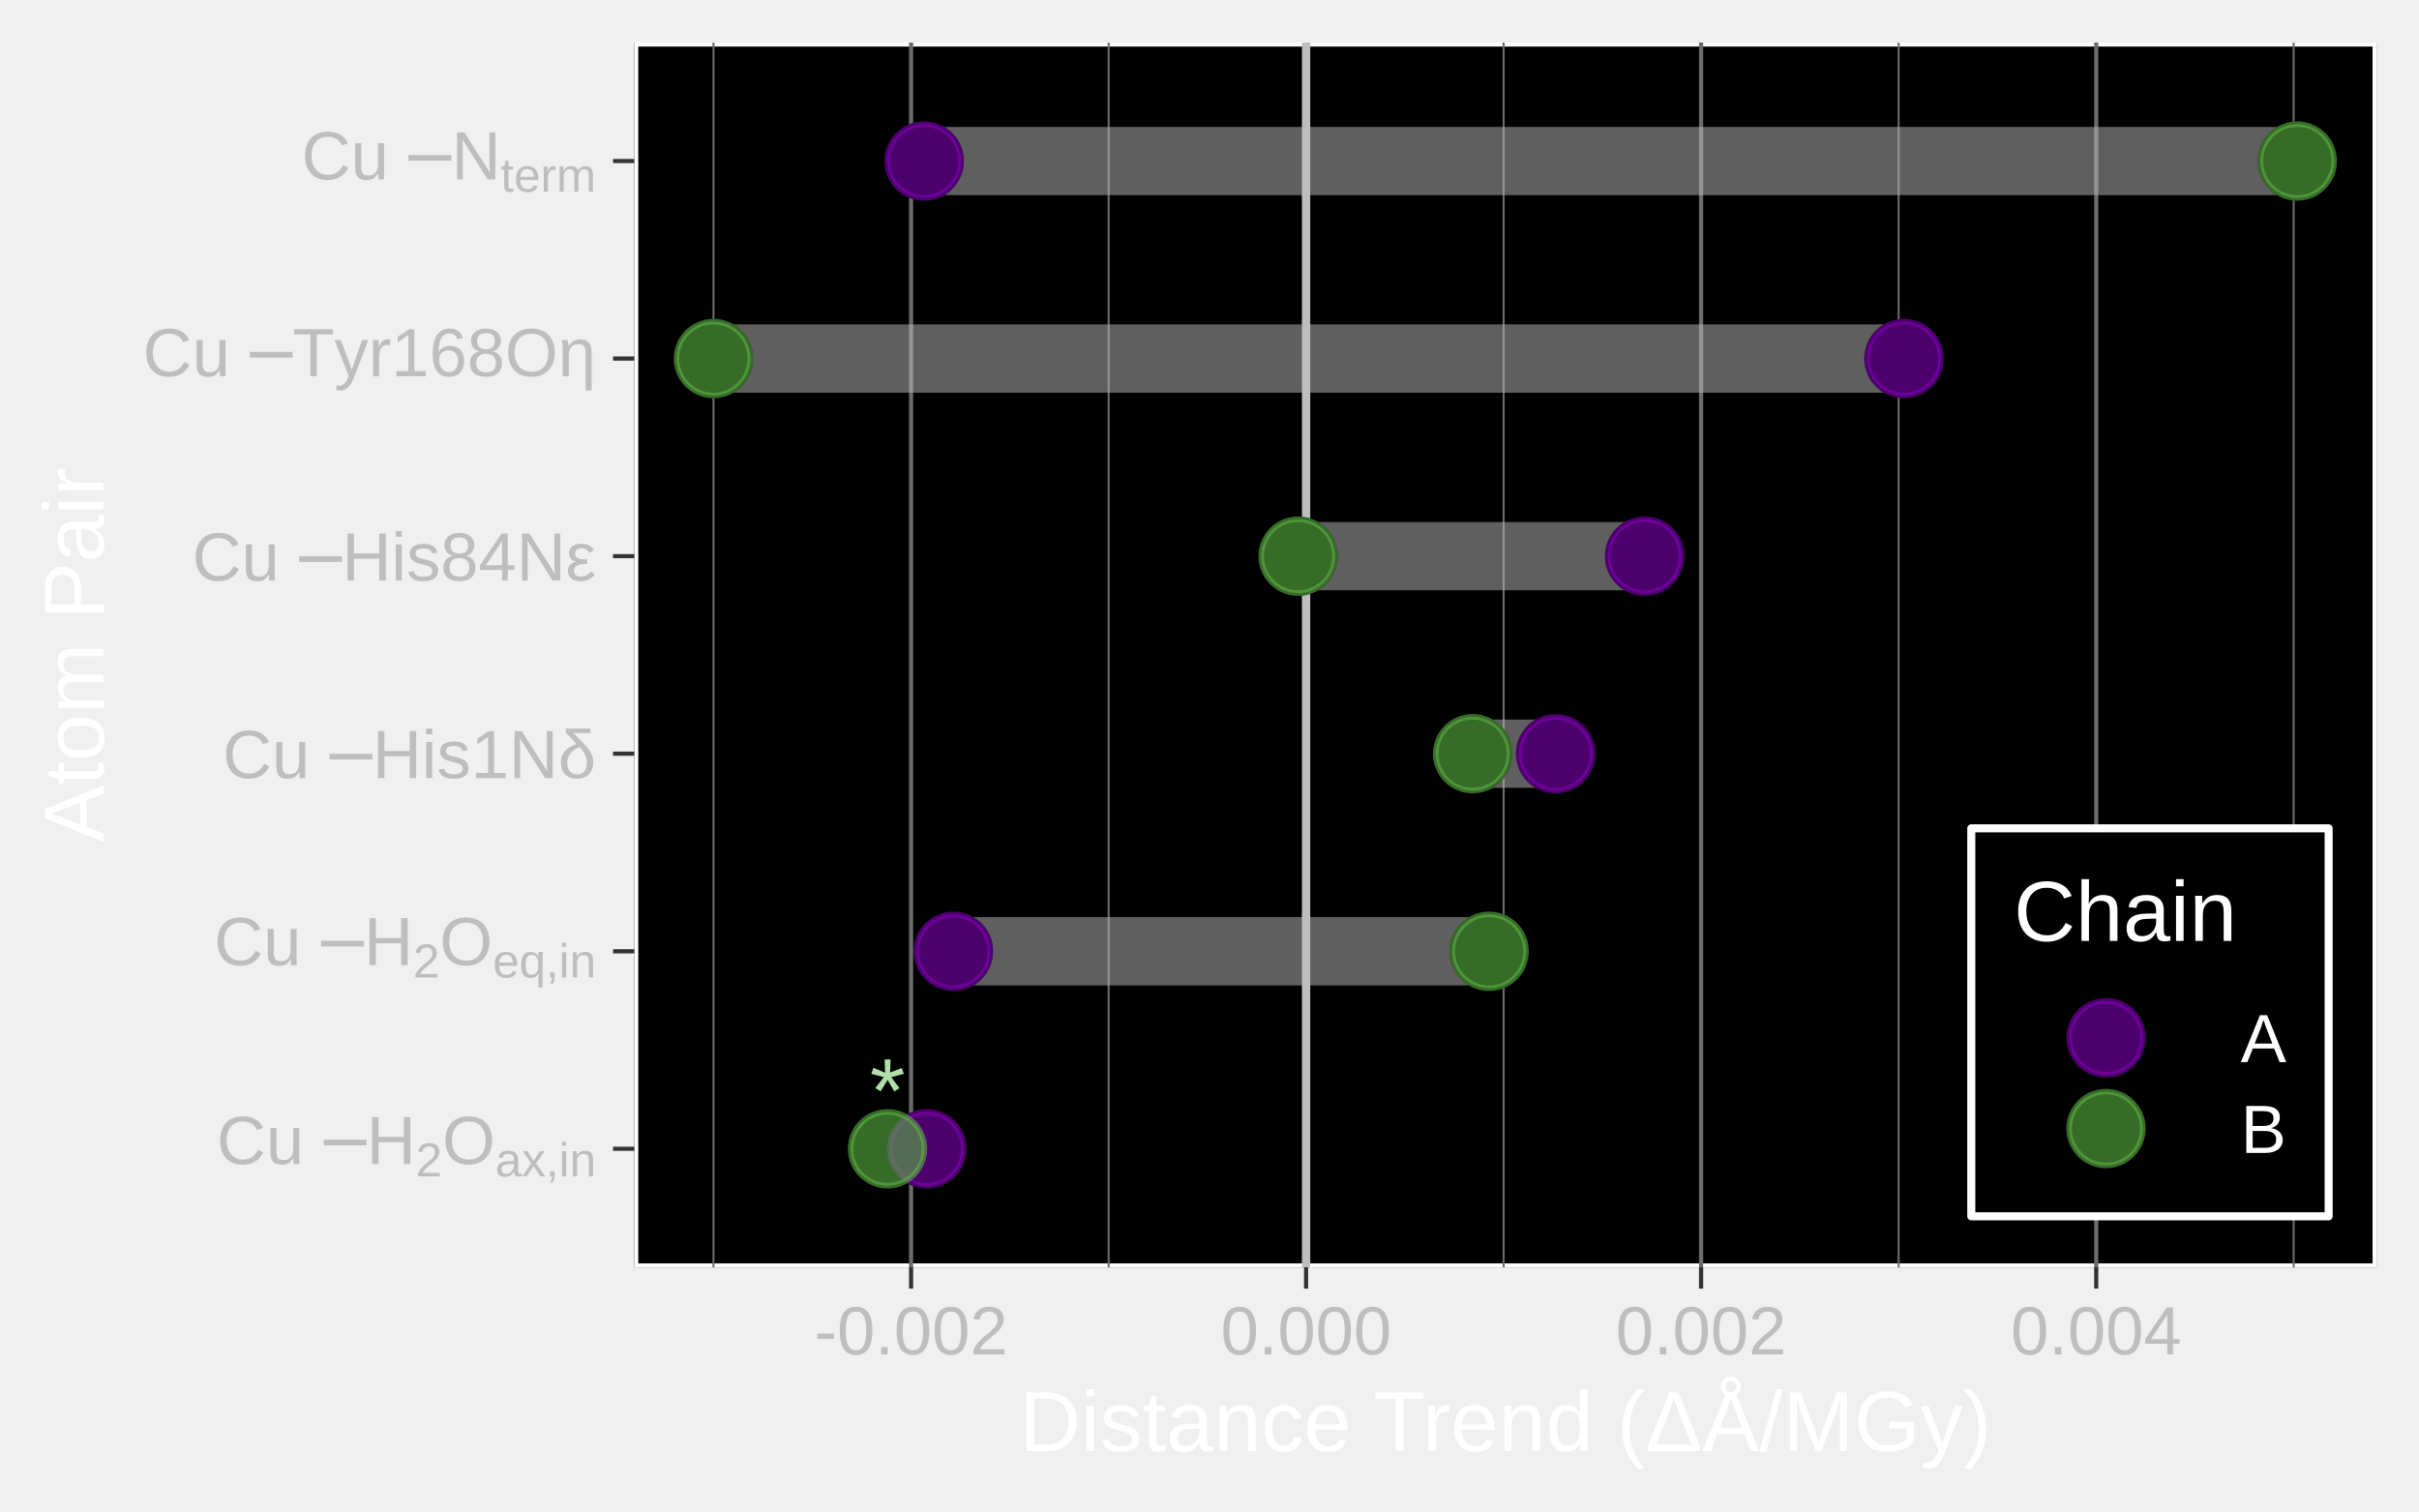
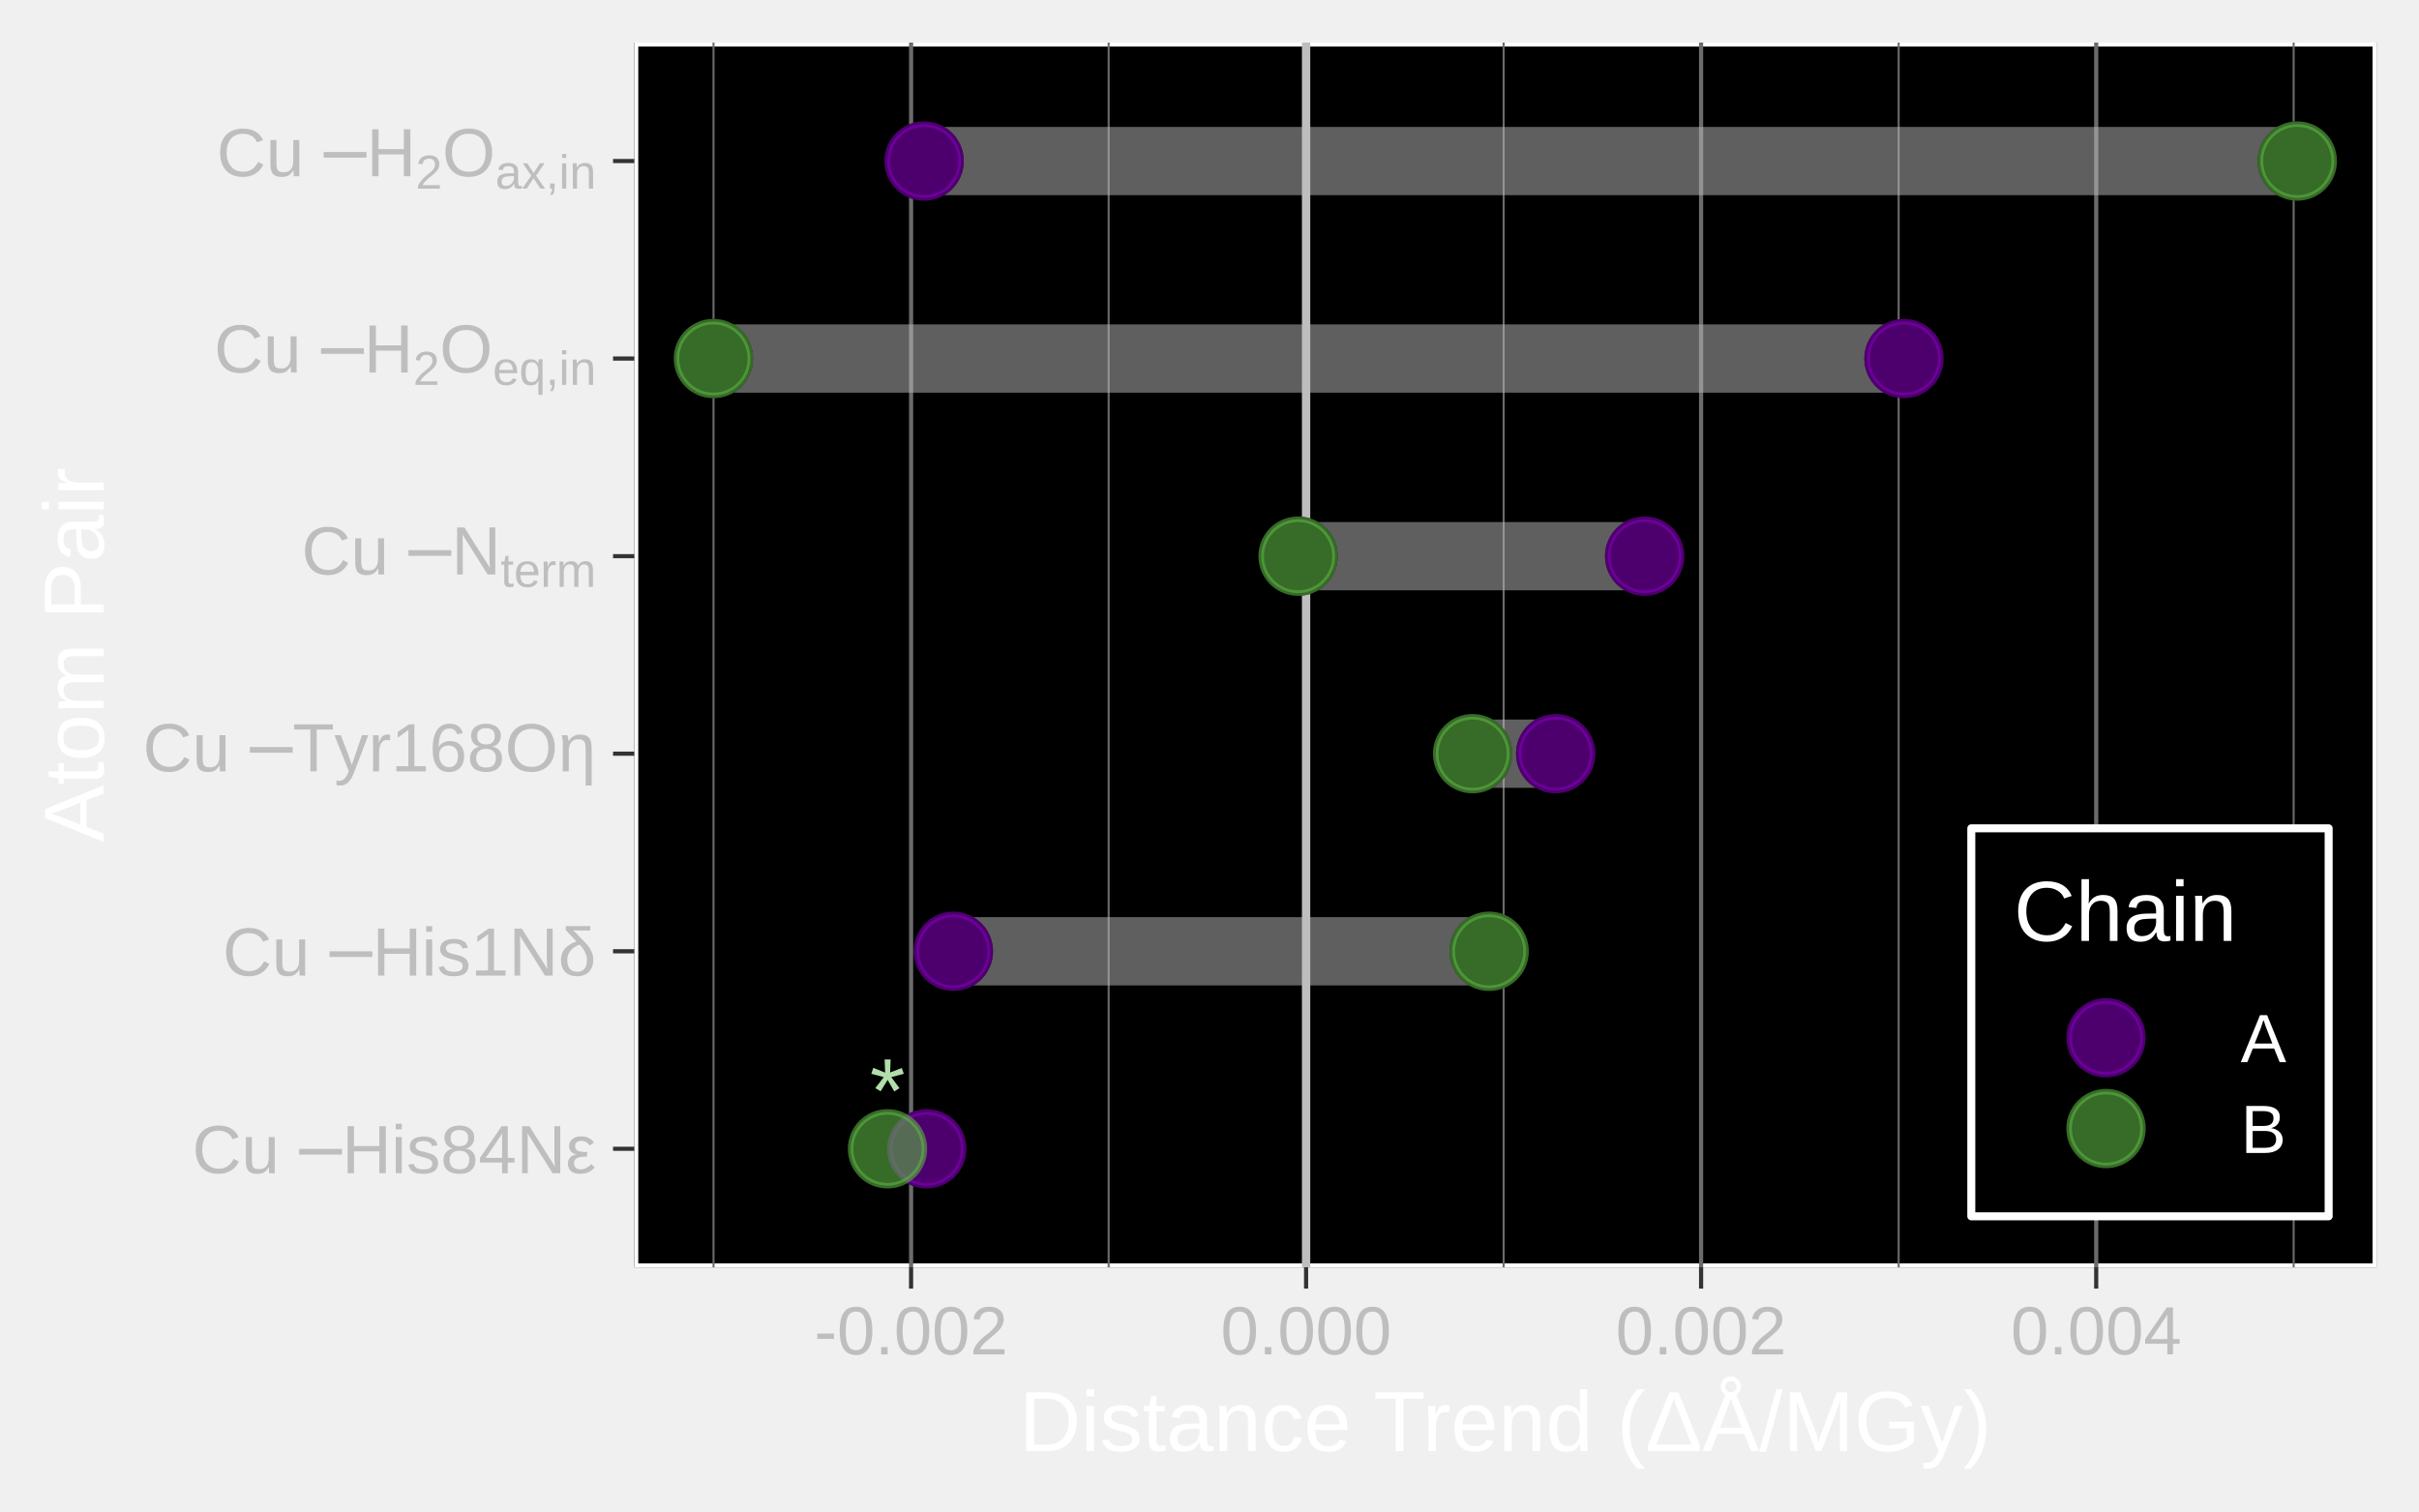
<svg xmlns="http://www.w3.org/2000/svg" width="226.77pt" height="141.73pt" viewBox="0 0 226.77 141.73">
  <g class="svglite">
    <defs>
      <style type="text/css">
    .svglite line, .svglite polyline, .svglite polygon, .svglite path, .svglite rect, .svglite circle {
      fill: none;
      stroke: #000000;
      stroke-linecap: round;
      stroke-linejoin: round;
      stroke-miterlimit: 10.00;
    }
    .svglite text {
      white-space: pre;
    }
    .svglite g.glyphgroup path {
      fill: inherit;
      stroke: none;
    }
  </style>
    </defs>
    <rect width="100%" height="100%" style="stroke: none; fill: none;" />
    <defs>
      <clipPath id="cpMC4wMHwyMjYuNzd8MC4wMHwxNDEuNzM=">
        <rect x="0.00" y="0.00" width="226.77" height="141.73" />
      </clipPath>
    </defs>
    <g clip-path="url(#cpMC4wMHwyMjYuNzd8MC4wMHwxNDEuNzM=)">
</g>
    <defs>
      <clipPath id="cpNTkuNDZ8MjIyLjc5fDMuOTl8MTE4Ljgz">
        <rect x="59.46" y="3.99" width="163.33" height="114.85" />
      </clipPath>
    </defs>
    <g clip-path="url(#cpNTkuNDZ8MjIyLjc5fDMuOTl8MTE4Ljgz)">
      <rect x="59.46" y="3.99" width="163.33" height="114.85" style="stroke-width: 0.75; stroke: #FFFFFF; fill: #000000;" />
      <polyline points="66.89,118.83 66.89,3.99 " style="stroke-width: 0.19; stroke: #6B6B6B; stroke-linecap: butt;" />
      <polyline points="103.93,118.83 103.93,3.99 " style="stroke-width: 0.19; stroke: #6B6B6B; stroke-linecap: butt;" />
      <polyline points="140.96,118.83 140.96,3.99 " style="stroke-width: 0.19; stroke: #6B6B6B; stroke-linecap: butt;" />
      <polyline points="177.99,118.83 177.99,3.99 " style="stroke-width: 0.19; stroke: #6B6B6B; stroke-linecap: butt;" />
      <polyline points="215.02,118.83 215.02,3.99 " style="stroke-width: 0.19; stroke: #6B6B6B; stroke-linecap: butt;" />
      <polyline points="85.41,118.83 85.41,3.99 " style="stroke-width: 0.39; stroke: #6B6B6B; stroke-linecap: butt;" />
      <polyline points="122.44,118.83 122.44,3.99 " style="stroke-width: 0.39; stroke: #6B6B6B; stroke-linecap: butt;" />
      <polyline points="159.47,118.83 159.47,3.99 " style="stroke-width: 0.39; stroke: #6B6B6B; stroke-linecap: butt;" />
      <polyline points="196.51,118.83 196.51,3.99 " style="stroke-width: 0.39; stroke: #6B6B6B; stroke-linecap: butt;" />
      <line x1="122.44" y1="118.83" x2="122.44" y2="3.99" style="stroke-width: 0.78; stroke: #BEBEBE; stroke-linecap: butt;" />
      <line x1="86.88" y1="107.72" x2="83.20" y2="107.72" style="stroke-width: 6.40; stroke: #BEBEBE; stroke-opacity: 0.50; stroke-linecap: butt;" />
      <line x1="89.37" y1="89.20" x2="139.60" y2="89.20" style="stroke-width: 6.40; stroke: #BEBEBE; stroke-opacity: 0.50; stroke-linecap: butt;" />
      <line x1="145.84" y1="70.67" x2="138.05" y2="70.67" style="stroke-width: 6.40; stroke: #BEBEBE; stroke-opacity: 0.50; stroke-linecap: butt;" />
      <line x1="154.18" y1="52.15" x2="121.69" y2="52.15" style="stroke-width: 6.40; stroke: #BEBEBE; stroke-opacity: 0.50; stroke-linecap: butt;" />
      <line x1="178.49" y1="33.62" x2="66.88" y2="33.62" style="stroke-width: 6.40; stroke: #BEBEBE; stroke-opacity: 0.50; stroke-linecap: butt;" />
      <line x1="86.63" y1="15.10" x2="215.36" y2="15.10" style="stroke-width: 6.40; stroke: #BEBEBE; stroke-opacity: 0.50; stroke-linecap: butt;" />
-       <circle cx="178.49" cy="33.62" r="3.46" style="stroke-width: 0.52; fill: #000000;" />
-       <circle cx="66.88" cy="33.62" r="3.46" style="stroke-width: 0.52; fill: #000000;" />
-       <circle cx="86.63" cy="15.10" r="3.46" style="stroke-width: 0.52; fill: #000000;" />
-       <circle cx="215.36" cy="15.10" r="3.46" style="stroke-width: 0.52; fill: #000000;" />
      <circle cx="145.84" cy="70.67" r="3.46" style="stroke-width: 0.52; fill: #000000;" />
      <circle cx="138.05" cy="70.67" r="3.46" style="stroke-width: 0.52; fill: #000000;" />
      <circle cx="154.18" cy="52.15" r="3.46" style="stroke-width: 0.52; fill: #000000;" />
      <circle cx="121.69" cy="52.15" r="3.46" style="stroke-width: 0.52; fill: #000000;" />
      <circle cx="89.37" cy="89.20" r="3.46" style="stroke-width: 0.52; fill: #000000;" />
      <circle cx="139.60" cy="89.20" r="3.46" style="stroke-width: 0.52; fill: #000000;" />
      <circle cx="86.88" cy="107.72" r="3.46" style="stroke-width: 0.52; fill: #000000;" />
      <circle cx="83.20" cy="107.72" r="3.46" style="stroke-width: 0.52; fill: #000000;" />
-       <circle cx="178.49" cy="33.62" r="3.46" style="stroke-width: 0.52; stroke: #8100B6; stroke-opacity: 0.60; fill: #8100B6; fill-opacity: 0.60;" />
-       <circle cx="66.88" cy="33.62" r="3.46" style="stroke-width: 0.52; stroke: #5CB344; stroke-opacity: 0.60; fill: #5CB344; fill-opacity: 0.60;" />
-       <circle cx="86.63" cy="15.10" r="3.46" style="stroke-width: 0.52; stroke: #8100B6; stroke-opacity: 0.60; fill: #8100B6; fill-opacity: 0.60;" />
-       <circle cx="215.36" cy="15.10" r="3.46" style="stroke-width: 0.52; stroke: #5CB344; stroke-opacity: 0.60; fill: #5CB344; fill-opacity: 0.60;" />
+       <circle cx="178.49" cy="33.62" r="3.46" style="stroke-width: 0.52; fill: #000000;" />
+       <circle cx="66.88" cy="33.62" r="3.46" style="stroke-width: 0.52; fill: #000000;" />
+       <circle cx="86.63" cy="15.10" r="3.46" style="stroke-width: 0.52; fill: #000000;" />
+       <circle cx="215.36" cy="15.10" r="3.46" style="stroke-width: 0.52; fill: #000000;" />
      <circle cx="145.84" cy="70.67" r="3.46" style="stroke-width: 0.52; stroke: #8100B6; stroke-opacity: 0.60; fill: #8100B6; fill-opacity: 0.60;" />
      <circle cx="138.05" cy="70.67" r="3.46" style="stroke-width: 0.52; stroke: #5CB344; stroke-opacity: 0.60; fill: #5CB344; fill-opacity: 0.60;" />
      <circle cx="154.18" cy="52.15" r="3.46" style="stroke-width: 0.52; stroke: #8100B6; stroke-opacity: 0.60; fill: #8100B6; fill-opacity: 0.60;" />
      <circle cx="121.69" cy="52.15" r="3.46" style="stroke-width: 0.52; stroke: #5CB344; stroke-opacity: 0.60; fill: #5CB344; fill-opacity: 0.60;" />
      <circle cx="89.37" cy="89.20" r="3.46" style="stroke-width: 0.52; stroke: #8100B6; stroke-opacity: 0.60; fill: #8100B6; fill-opacity: 0.60;" />
      <circle cx="139.60" cy="89.20" r="3.46" style="stroke-width: 0.52; stroke: #5CB344; stroke-opacity: 0.60; fill: #5CB344; fill-opacity: 0.60;" />
      <circle cx="86.88" cy="107.72" r="3.46" style="stroke-width: 0.52; stroke: #8100B6; stroke-opacity: 0.60; fill: #8100B6; fill-opacity: 0.60;" />
      <circle cx="83.20" cy="107.72" r="3.46" style="stroke-width: 0.52; stroke: #5CB344; stroke-opacity: 0.60; fill: #5CB344; fill-opacity: 0.60;" />
-       <text x="178.49" y="32.05" text-anchor="middle" style="font-size: 8.54px;fill: #BD9ADB; font-family: &quot;Arial&quot;;" textLength="2.38px" lengthAdjust="spacingAndGlyphs"> </text>
-       <text x="86.63" y="13.52" text-anchor="middle" style="font-size: 8.54px;fill: #BD9ADB; font-family: &quot;Arial&quot;;" textLength="2.38px" lengthAdjust="spacingAndGlyphs"> </text>
+       <circle cx="178.49" cy="33.62" r="3.46" style="stroke-width: 0.52; stroke: #8100B6; stroke-opacity: 0.60; fill: #8100B6; fill-opacity: 0.60;" />
+       <circle cx="66.88" cy="33.62" r="3.46" style="stroke-width: 0.52; stroke: #5CB344; stroke-opacity: 0.60; fill: #5CB344; fill-opacity: 0.60;" />
+       <circle cx="86.63" cy="15.10" r="3.46" style="stroke-width: 0.52; stroke: #8100B6; stroke-opacity: 0.60; fill: #8100B6; fill-opacity: 0.60;" />
+       <circle cx="215.36" cy="15.10" r="3.46" style="stroke-width: 0.52; stroke: #5CB344; stroke-opacity: 0.60; fill: #5CB344; fill-opacity: 0.60;" />
      <text x="145.84" y="69.10" text-anchor="middle" style="font-size: 8.54px;fill: #BD9ADB; font-family: &quot;Arial&quot;;" textLength="2.38px" lengthAdjust="spacingAndGlyphs"> </text>
      <text x="154.18" y="50.57" text-anchor="middle" style="font-size: 8.54px;fill: #BD9ADB; font-family: &quot;Arial&quot;;" textLength="2.38px" lengthAdjust="spacingAndGlyphs"> </text>
      <text x="89.37" y="87.62" text-anchor="middle" style="font-size: 8.54px;fill: #BD9ADB; font-family: &quot;Arial&quot;;" textLength="2.38px" lengthAdjust="spacingAndGlyphs"> </text>
      <text x="86.88" y="106.14" text-anchor="middle" style="font-size: 8.54px;fill: #BD9ADB; font-family: &quot;Arial&quot;;" textLength="2.38px" lengthAdjust="spacingAndGlyphs"> </text>
-       <text x="66.88" y="31.12" text-anchor="middle" style="font-size: 8.54px;fill: #B2DEAB; font-family: &quot;Arial&quot;;" textLength="2.38px" lengthAdjust="spacingAndGlyphs"> </text>
-       <text x="215.36" y="12.60" text-anchor="middle" style="font-size: 8.54px;fill: #B2DEAB; font-family: &quot;Arial&quot;;" textLength="2.38px" lengthAdjust="spacingAndGlyphs"> </text>
+       <text x="178.49" y="32.05" text-anchor="middle" style="font-size: 8.54px;fill: #BD9ADB; font-family: &quot;Arial&quot;;" textLength="2.38px" lengthAdjust="spacingAndGlyphs"> </text>
+       <text x="86.63" y="13.52" text-anchor="middle" style="font-size: 8.54px;fill: #BD9ADB; font-family: &quot;Arial&quot;;" textLength="2.38px" lengthAdjust="spacingAndGlyphs"> </text>
      <text x="138.05" y="68.17" text-anchor="middle" style="font-size: 8.54px;fill: #B2DEAB; font-family: &quot;Arial&quot;;" textLength="2.38px" lengthAdjust="spacingAndGlyphs"> </text>
      <text x="121.69" y="49.65" text-anchor="middle" style="font-size: 8.54px;fill: #B2DEAB; font-family: &quot;Arial&quot;;" textLength="2.38px" lengthAdjust="spacingAndGlyphs"> </text>
      <text x="139.60" y="86.69" text-anchor="middle" style="font-size: 8.54px;fill: #B2DEAB; font-family: &quot;Arial&quot;;" textLength="2.38px" lengthAdjust="spacingAndGlyphs"> </text>
      <text x="83.20" y="105.22" text-anchor="middle" style="font-size: 8.54px;fill: #B2DEAB; font-family: &quot;Arial&quot;;" textLength="3.31px" lengthAdjust="spacingAndGlyphs">*</text>
+       <text x="66.88" y="31.12" text-anchor="middle" style="font-size: 8.54px;fill: #B2DEAB; font-family: &quot;Arial&quot;;" textLength="2.38px" lengthAdjust="spacingAndGlyphs"> </text>
+       <text x="215.36" y="12.60" text-anchor="middle" style="font-size: 8.54px;fill: #B2DEAB; font-family: &quot;Arial&quot;;" textLength="2.38px" lengthAdjust="spacingAndGlyphs"> </text>
    </g>
    <g clip-path="url(#cpMC4wMHwyMjYuNzd8MC4wMHwxNDEuNzM=)">
-       <text x="20.31" y="109.15" style="font-size: 6.40px;fill: #BEBEBE; font-family: &quot;Arial&quot;;" textLength="4.61px" lengthAdjust="spacingAndGlyphs">C</text>
-       <text x="24.93" y="109.15" style="font-size: 6.40px;fill: #BEBEBE; font-family: &quot;Arial&quot;;" textLength="3.55px" lengthAdjust="spacingAndGlyphs">u</text>
-       <text x="29.67" y="109.15" style="font-size: 6.40px;fill: #BEBEBE; font-family: &quot;Symbol&quot;;" textLength="3.50px" lengthAdjust="spacingAndGlyphs">−</text>
-       <text x="34.36" y="109.15" style="font-size: 6.40px;fill: #BEBEBE; font-family: &quot;Arial&quot;;" textLength="4.61px" lengthAdjust="spacingAndGlyphs">H</text>
-       <text x="38.97" y="110.31" style="font-size: 4.48px;fill: #BEBEBE; font-family: &quot;Arial&quot;;" textLength="2.48px" lengthAdjust="spacingAndGlyphs">2</text>
-       <text x="41.46" y="109.15" style="font-size: 6.40px;fill: #BEBEBE; font-family: &quot;Arial&quot;;" textLength="4.97px" lengthAdjust="spacingAndGlyphs">O</text>
-       <text x="46.43" y="110.31" style="font-size: 4.48px;fill: #BEBEBE; font-family: &quot;Arial&quot;;" textLength="2.48px" lengthAdjust="spacingAndGlyphs">a</text>
-       <text x="48.91" y="110.31" style="font-size: 4.48px;fill: #BEBEBE; font-family: &quot;Arial&quot;;" textLength="2.23px" lengthAdjust="spacingAndGlyphs">x</text>
-       <text x="51.15" y="110.31" style="font-size: 4.48px;fill: #BEBEBE; font-family: &quot;Arial&quot;;" textLength="4.72px" lengthAdjust="spacingAndGlyphs">,in</text>
-       <text x="20.07" y="90.50" style="font-size: 6.40px;fill: #BEBEBE; font-family: &quot;Arial&quot;;" textLength="4.61px" lengthAdjust="spacingAndGlyphs">C</text>
-       <text x="24.68" y="90.50" style="font-size: 6.40px;fill: #BEBEBE; font-family: &quot;Arial&quot;;" textLength="3.55px" lengthAdjust="spacingAndGlyphs">u</text>
-       <text x="29.42" y="90.50" style="font-size: 6.40px;fill: #BEBEBE; font-family: &quot;Symbol&quot;;" textLength="3.50px" lengthAdjust="spacingAndGlyphs">−</text>
-       <text x="34.11" y="90.50" style="font-size: 6.40px;fill: #BEBEBE; font-family: &quot;Arial&quot;;" textLength="4.61px" lengthAdjust="spacingAndGlyphs">H</text>
-       <text x="38.73" y="91.66" style="font-size: 4.48px;fill: #BEBEBE; font-family: &quot;Arial&quot;;" textLength="2.48px" lengthAdjust="spacingAndGlyphs">2</text>
-       <text x="41.21" y="90.50" style="font-size: 6.40px;fill: #BEBEBE; font-family: &quot;Arial&quot;;" textLength="4.97px" lengthAdjust="spacingAndGlyphs">O</text>
-       <text x="46.19" y="91.66" style="font-size: 4.48px;fill: #BEBEBE; font-family: &quot;Arial&quot;;" textLength="2.48px" lengthAdjust="spacingAndGlyphs">e</text>
-       <text x="48.67" y="91.66" style="font-size: 4.48px;fill: #BEBEBE; font-family: &quot;Arial&quot;;" textLength="2.48px" lengthAdjust="spacingAndGlyphs">q</text>
-       <text x="51.15" y="91.66" style="font-size: 4.48px;fill: #BEBEBE; font-family: &quot;Arial&quot;;" textLength="4.72px" lengthAdjust="spacingAndGlyphs">,in</text>
-       <text x="20.87" y="72.96" style="font-size: 6.40px;fill: #BEBEBE; font-family: &quot;Arial&quot;;" textLength="4.61px" lengthAdjust="spacingAndGlyphs">C</text>
-       <text x="25.48" y="72.96" style="font-size: 6.40px;fill: #BEBEBE; font-family: &quot;Arial&quot;;" textLength="3.55px" lengthAdjust="spacingAndGlyphs">u</text>
-       <text x="30.22" y="72.96" style="font-size: 6.40px;fill: #BEBEBE; font-family: &quot;Symbol&quot;;" textLength="3.50px" lengthAdjust="spacingAndGlyphs">−</text>
-       <text x="34.91" y="72.96" style="font-size: 6.40px;fill: #BEBEBE; font-family: &quot;Arial&quot;;" textLength="4.61px" lengthAdjust="spacingAndGlyphs">H</text>
-       <text x="39.53" y="72.96" style="font-size: 6.40px;fill: #BEBEBE; font-family: &quot;Arial&quot;;" textLength="1.42px" lengthAdjust="spacingAndGlyphs">i</text>
-       <text x="40.95" y="72.96" style="font-size: 6.40px;fill: #BEBEBE; font-family: &quot;Arial&quot;;" textLength="3.20px" lengthAdjust="spacingAndGlyphs">s</text>
-       <text x="44.14" y="72.96" style="font-size: 6.40px;fill: #BEBEBE; font-family: &quot;Arial&quot;;" textLength="3.55px" lengthAdjust="spacingAndGlyphs">1</text>
-       <text x="47.70" y="72.96" style="font-size: 6.40px;fill: #BEBEBE; font-family: &quot;Arial&quot;;" textLength="4.61px" lengthAdjust="spacingAndGlyphs">N</text>
-       <text x="52.32" y="72.96" style="font-size: 6.40px;fill: #BEBEBE; font-family: &quot;Arial&quot;;" textLength="3.56px" lengthAdjust="spacingAndGlyphs">δ</text>
-       <text x="18.02" y="54.44" style="font-size: 6.40px;fill: #BEBEBE; font-family: &quot;Arial&quot;;" textLength="4.61px" lengthAdjust="spacingAndGlyphs">C</text>
-       <text x="22.63" y="54.44" style="font-size: 6.40px;fill: #BEBEBE; font-family: &quot;Arial&quot;;" textLength="3.55px" lengthAdjust="spacingAndGlyphs">u</text>
-       <text x="27.37" y="54.44" style="font-size: 6.40px;fill: #BEBEBE; font-family: &quot;Symbol&quot;;" textLength="3.50px" lengthAdjust="spacingAndGlyphs">−</text>
-       <text x="32.06" y="54.44" style="font-size: 6.40px;fill: #BEBEBE; font-family: &quot;Arial&quot;;" textLength="4.61px" lengthAdjust="spacingAndGlyphs">H</text>
-       <text x="36.68" y="54.44" style="font-size: 6.40px;fill: #BEBEBE; font-family: &quot;Arial&quot;;" textLength="1.42px" lengthAdjust="spacingAndGlyphs">i</text>
-       <text x="38.10" y="54.44" style="font-size: 6.40px;fill: #BEBEBE; font-family: &quot;Arial&quot;;" textLength="3.20px" lengthAdjust="spacingAndGlyphs">s</text>
-       <text x="41.29" y="54.44" style="font-size: 6.40px;fill: #BEBEBE; font-family: &quot;Arial&quot;;" textLength="3.55px" lengthAdjust="spacingAndGlyphs">8</text>
-       <text x="44.85" y="54.44" style="font-size: 6.40px;fill: #BEBEBE; font-family: &quot;Arial&quot;;" textLength="3.55px" lengthAdjust="spacingAndGlyphs">4</text>
-       <text x="48.41" y="54.44" style="font-size: 6.40px;fill: #BEBEBE; font-family: &quot;Arial&quot;;" textLength="4.61px" lengthAdjust="spacingAndGlyphs">N</text>
-       <text x="53.02" y="54.44" style="font-size: 6.40px;fill: #BEBEBE; font-family: &quot;Arial&quot;;" textLength="2.84px" lengthAdjust="spacingAndGlyphs">ε</text>
-       <text x="13.39" y="35.28" style="font-size: 6.40px;fill: #BEBEBE; font-family: &quot;Arial&quot;;" textLength="4.61px" lengthAdjust="spacingAndGlyphs">C</text>
-       <text x="18.01" y="35.28" style="font-size: 6.40px;fill: #BEBEBE; font-family: &quot;Arial&quot;;" textLength="3.55px" lengthAdjust="spacingAndGlyphs">u</text>
-       <text x="22.75" y="35.28" style="font-size: 6.40px;fill: #BEBEBE; font-family: &quot;Symbol&quot;;" textLength="3.50px" lengthAdjust="spacingAndGlyphs">−</text>
-       <text x="27.44" y="35.28" style="font-size: 6.40px;fill: #BEBEBE; font-family: &quot;Arial&quot;;" textLength="3.91px" lengthAdjust="spacingAndGlyphs">T</text>
-       <text x="31.34" y="35.28" style="font-size: 6.40px;fill: #BEBEBE; font-family: &quot;Arial&quot;;" textLength="3.20px" lengthAdjust="spacingAndGlyphs">y</text>
-       <text x="34.54" y="35.28" style="font-size: 6.40px;fill: #BEBEBE; font-family: &quot;Arial&quot;;" textLength="2.12px" lengthAdjust="spacingAndGlyphs">r</text>
-       <text x="36.67" y="35.28" style="font-size: 6.40px;fill: #BEBEBE; font-family: &quot;Arial&quot;;" textLength="3.55px" lengthAdjust="spacingAndGlyphs">1</text>
-       <text x="40.23" y="35.28" style="font-size: 6.40px;fill: #BEBEBE; font-family: &quot;Arial&quot;;" textLength="3.55px" lengthAdjust="spacingAndGlyphs">6</text>
-       <text x="43.78" y="35.28" style="font-size: 6.40px;fill: #BEBEBE; font-family: &quot;Arial&quot;;" textLength="3.55px" lengthAdjust="spacingAndGlyphs">8</text>
-       <text x="47.34" y="35.28" style="font-size: 6.40px;fill: #BEBEBE; font-family: &quot;Arial&quot;;" textLength="4.97px" lengthAdjust="spacingAndGlyphs">O</text>
-       <text x="52.32" y="35.28" style="font-size: 6.40px;fill: #BEBEBE; font-family: &quot;Arial&quot;;" textLength="3.55px" lengthAdjust="spacingAndGlyphs">η</text>
-       <text x="28.27" y="16.82" style="font-size: 6.40px;fill: #BEBEBE; font-family: &quot;Arial&quot;;" textLength="4.61px" lengthAdjust="spacingAndGlyphs">C</text>
-       <text x="32.88" y="16.82" style="font-size: 6.40px;fill: #BEBEBE; font-family: &quot;Arial&quot;;" textLength="3.55px" lengthAdjust="spacingAndGlyphs">u</text>
-       <text x="37.62" y="16.82" style="font-size: 6.40px;fill: #BEBEBE; font-family: &quot;Symbol&quot;;" textLength="3.50px" lengthAdjust="spacingAndGlyphs">−</text>
-       <text x="42.32" y="16.82" style="font-size: 6.40px;fill: #BEBEBE; font-family: &quot;Arial&quot;;" textLength="4.61px" lengthAdjust="spacingAndGlyphs">N</text>
-       <text x="46.93" y="17.98" style="font-size: 4.48px;fill: #BEBEBE; font-family: &quot;Arial&quot;;" textLength="1.23px" lengthAdjust="spacingAndGlyphs">t</text>
-       <text x="48.18" y="17.98" style="font-size: 4.48px;fill: #BEBEBE; font-family: &quot;Arial&quot;;" textLength="2.48px" lengthAdjust="spacingAndGlyphs">e</text>
-       <text x="50.66" y="17.98" style="font-size: 4.48px;fill: #BEBEBE; font-family: &quot;Arial&quot;;" textLength="1.48px" lengthAdjust="spacingAndGlyphs">r</text>
-       <text x="52.15" y="17.98" style="font-size: 4.48px;fill: #BEBEBE; font-family: &quot;Arial&quot;;" textLength="3.72px" lengthAdjust="spacingAndGlyphs">m</text>
+       <text x="18.02" y="110.01" style="font-size: 6.40px;fill: #BEBEBE; font-family: &quot;Arial&quot;;" textLength="4.61px" lengthAdjust="spacingAndGlyphs">C</text>
+       <text x="22.63" y="110.01" style="font-size: 6.40px;fill: #BEBEBE; font-family: &quot;Arial&quot;;" textLength="3.55px" lengthAdjust="spacingAndGlyphs">u</text>
+       <text x="27.37" y="110.01" style="font-size: 6.40px;fill: #BEBEBE; font-family: &quot;Symbol&quot;;" textLength="3.50px" lengthAdjust="spacingAndGlyphs">−</text>
+       <text x="32.06" y="110.01" style="font-size: 6.40px;fill: #BEBEBE; font-family: &quot;Arial&quot;;" textLength="4.61px" lengthAdjust="spacingAndGlyphs">H</text>
+       <text x="36.68" y="110.01" style="font-size: 6.40px;fill: #BEBEBE; font-family: &quot;Arial&quot;;" textLength="1.42px" lengthAdjust="spacingAndGlyphs">i</text>
+       <text x="38.10" y="110.01" style="font-size: 6.40px;fill: #BEBEBE; font-family: &quot;Arial&quot;;" textLength="3.20px" lengthAdjust="spacingAndGlyphs">s</text>
+       <text x="41.29" y="110.01" style="font-size: 6.40px;fill: #BEBEBE; font-family: &quot;Arial&quot;;" textLength="3.55px" lengthAdjust="spacingAndGlyphs">8</text>
+       <text x="44.85" y="110.01" style="font-size: 6.40px;fill: #BEBEBE; font-family: &quot;Arial&quot;;" textLength="3.55px" lengthAdjust="spacingAndGlyphs">4</text>
+       <text x="48.41" y="110.01" style="font-size: 6.40px;fill: #BEBEBE; font-family: &quot;Arial&quot;;" textLength="4.61px" lengthAdjust="spacingAndGlyphs">N</text>
+       <text x="53.02" y="110.01" style="font-size: 6.40px;fill: #BEBEBE; font-family: &quot;Arial&quot;;" textLength="2.84px" lengthAdjust="spacingAndGlyphs">ε</text>
+       <text x="20.87" y="91.48" style="font-size: 6.40px;fill: #BEBEBE; font-family: &quot;Arial&quot;;" textLength="4.61px" lengthAdjust="spacingAndGlyphs">C</text>
+       <text x="25.48" y="91.48" style="font-size: 6.40px;fill: #BEBEBE; font-family: &quot;Arial&quot;;" textLength="3.55px" lengthAdjust="spacingAndGlyphs">u</text>
+       <text x="30.22" y="91.48" style="font-size: 6.40px;fill: #BEBEBE; font-family: &quot;Symbol&quot;;" textLength="3.50px" lengthAdjust="spacingAndGlyphs">−</text>
+       <text x="34.91" y="91.48" style="font-size: 6.40px;fill: #BEBEBE; font-family: &quot;Arial&quot;;" textLength="4.61px" lengthAdjust="spacingAndGlyphs">H</text>
+       <text x="39.53" y="91.48" style="font-size: 6.40px;fill: #BEBEBE; font-family: &quot;Arial&quot;;" textLength="1.42px" lengthAdjust="spacingAndGlyphs">i</text>
+       <text x="40.95" y="91.48" style="font-size: 6.40px;fill: #BEBEBE; font-family: &quot;Arial&quot;;" textLength="3.20px" lengthAdjust="spacingAndGlyphs">s</text>
+       <text x="44.14" y="91.48" style="font-size: 6.40px;fill: #BEBEBE; font-family: &quot;Arial&quot;;" textLength="3.55px" lengthAdjust="spacingAndGlyphs">1</text>
+       <text x="47.70" y="91.48" style="font-size: 6.40px;fill: #BEBEBE; font-family: &quot;Arial&quot;;" textLength="4.61px" lengthAdjust="spacingAndGlyphs">N</text>
+       <text x="52.32" y="91.48" style="font-size: 6.40px;fill: #BEBEBE; font-family: &quot;Arial&quot;;" textLength="3.56px" lengthAdjust="spacingAndGlyphs">δ</text>
+       <text x="13.39" y="72.33" style="font-size: 6.40px;fill: #BEBEBE; font-family: &quot;Arial&quot;;" textLength="4.61px" lengthAdjust="spacingAndGlyphs">C</text>
+       <text x="18.01" y="72.33" style="font-size: 6.40px;fill: #BEBEBE; font-family: &quot;Arial&quot;;" textLength="3.55px" lengthAdjust="spacingAndGlyphs">u</text>
+       <text x="22.75" y="72.33" style="font-size: 6.40px;fill: #BEBEBE; font-family: &quot;Symbol&quot;;" textLength="3.50px" lengthAdjust="spacingAndGlyphs">−</text>
+       <text x="27.44" y="72.33" style="font-size: 6.40px;fill: #BEBEBE; font-family: &quot;Arial&quot;;" textLength="3.91px" lengthAdjust="spacingAndGlyphs">T</text>
+       <text x="31.34" y="72.33" style="font-size: 6.40px;fill: #BEBEBE; font-family: &quot;Arial&quot;;" textLength="3.20px" lengthAdjust="spacingAndGlyphs">y</text>
+       <text x="34.54" y="72.33" style="font-size: 6.40px;fill: #BEBEBE; font-family: &quot;Arial&quot;;" textLength="2.12px" lengthAdjust="spacingAndGlyphs">r</text>
+       <text x="36.67" y="72.33" style="font-size: 6.40px;fill: #BEBEBE; font-family: &quot;Arial&quot;;" textLength="3.55px" lengthAdjust="spacingAndGlyphs">1</text>
+       <text x="40.23" y="72.33" style="font-size: 6.40px;fill: #BEBEBE; font-family: &quot;Arial&quot;;" textLength="3.55px" lengthAdjust="spacingAndGlyphs">6</text>
+       <text x="43.78" y="72.33" style="font-size: 6.40px;fill: #BEBEBE; font-family: &quot;Arial&quot;;" textLength="3.55px" lengthAdjust="spacingAndGlyphs">8</text>
+       <text x="47.34" y="72.33" style="font-size: 6.40px;fill: #BEBEBE; font-family: &quot;Arial&quot;;" textLength="4.97px" lengthAdjust="spacingAndGlyphs">O</text>
+       <text x="52.32" y="72.33" style="font-size: 6.40px;fill: #BEBEBE; font-family: &quot;Arial&quot;;" textLength="3.55px" lengthAdjust="spacingAndGlyphs">η</text>
+       <text x="28.27" y="53.87" style="font-size: 6.40px;fill: #BEBEBE; font-family: &quot;Arial&quot;;" textLength="4.61px" lengthAdjust="spacingAndGlyphs">C</text>
+       <text x="32.88" y="53.87" style="font-size: 6.40px;fill: #BEBEBE; font-family: &quot;Arial&quot;;" textLength="3.55px" lengthAdjust="spacingAndGlyphs">u</text>
+       <text x="37.62" y="53.87" style="font-size: 6.40px;fill: #BEBEBE; font-family: &quot;Symbol&quot;;" textLength="3.50px" lengthAdjust="spacingAndGlyphs">−</text>
+       <text x="42.32" y="53.87" style="font-size: 6.40px;fill: #BEBEBE; font-family: &quot;Arial&quot;;" textLength="4.61px" lengthAdjust="spacingAndGlyphs">N</text>
+       <text x="46.93" y="55.03" style="font-size: 4.48px;fill: #BEBEBE; font-family: &quot;Arial&quot;;" textLength="1.23px" lengthAdjust="spacingAndGlyphs">t</text>
+       <text x="48.18" y="55.03" style="font-size: 4.48px;fill: #BEBEBE; font-family: &quot;Arial&quot;;" textLength="2.48px" lengthAdjust="spacingAndGlyphs">e</text>
+       <text x="50.66" y="55.03" style="font-size: 4.48px;fill: #BEBEBE; font-family: &quot;Arial&quot;;" textLength="1.48px" lengthAdjust="spacingAndGlyphs">r</text>
+       <text x="52.15" y="55.03" style="font-size: 4.48px;fill: #BEBEBE; font-family: &quot;Arial&quot;;" textLength="3.72px" lengthAdjust="spacingAndGlyphs">m</text>
+       <text x="20.07" y="34.93" style="font-size: 6.40px;fill: #BEBEBE; font-family: &quot;Arial&quot;;" textLength="4.61px" lengthAdjust="spacingAndGlyphs">C</text>
+       <text x="24.68" y="34.93" style="font-size: 6.40px;fill: #BEBEBE; font-family: &quot;Arial&quot;;" textLength="3.55px" lengthAdjust="spacingAndGlyphs">u</text>
+       <text x="29.42" y="34.93" style="font-size: 6.40px;fill: #BEBEBE; font-family: &quot;Symbol&quot;;" textLength="3.50px" lengthAdjust="spacingAndGlyphs">−</text>
+       <text x="34.11" y="34.93" style="font-size: 6.40px;fill: #BEBEBE; font-family: &quot;Arial&quot;;" textLength="4.61px" lengthAdjust="spacingAndGlyphs">H</text>
+       <text x="38.73" y="36.09" style="font-size: 4.48px;fill: #BEBEBE; font-family: &quot;Arial&quot;;" textLength="2.48px" lengthAdjust="spacingAndGlyphs">2</text>
+       <text x="41.21" y="34.93" style="font-size: 6.40px;fill: #BEBEBE; font-family: &quot;Arial&quot;;" textLength="4.97px" lengthAdjust="spacingAndGlyphs">O</text>
+       <text x="46.19" y="36.09" style="font-size: 4.48px;fill: #BEBEBE; font-family: &quot;Arial&quot;;" textLength="2.48px" lengthAdjust="spacingAndGlyphs">e</text>
+       <text x="48.67" y="36.09" style="font-size: 4.48px;fill: #BEBEBE; font-family: &quot;Arial&quot;;" textLength="2.48px" lengthAdjust="spacingAndGlyphs">q</text>
+       <text x="51.15" y="36.09" style="font-size: 4.48px;fill: #BEBEBE; font-family: &quot;Arial&quot;;" textLength="4.72px" lengthAdjust="spacingAndGlyphs">,in</text>
+       <text x="20.31" y="16.53" style="font-size: 6.40px;fill: #BEBEBE; font-family: &quot;Arial&quot;;" textLength="4.61px" lengthAdjust="spacingAndGlyphs">C</text>
+       <text x="24.93" y="16.53" style="font-size: 6.40px;fill: #BEBEBE; font-family: &quot;Arial&quot;;" textLength="3.55px" lengthAdjust="spacingAndGlyphs">u</text>
+       <text x="29.67" y="16.53" style="font-size: 6.40px;fill: #BEBEBE; font-family: &quot;Symbol&quot;;" textLength="3.50px" lengthAdjust="spacingAndGlyphs">−</text>
+       <text x="34.36" y="16.53" style="font-size: 6.40px;fill: #BEBEBE; font-family: &quot;Arial&quot;;" textLength="4.61px" lengthAdjust="spacingAndGlyphs">H</text>
+       <text x="38.97" y="17.69" style="font-size: 4.48px;fill: #BEBEBE; font-family: &quot;Arial&quot;;" textLength="2.48px" lengthAdjust="spacingAndGlyphs">2</text>
+       <text x="41.46" y="16.53" style="font-size: 6.40px;fill: #BEBEBE; font-family: &quot;Arial&quot;;" textLength="4.97px" lengthAdjust="spacingAndGlyphs">O</text>
+       <text x="46.43" y="17.69" style="font-size: 4.48px;fill: #BEBEBE; font-family: &quot;Arial&quot;;" textLength="2.48px" lengthAdjust="spacingAndGlyphs">a</text>
+       <text x="48.91" y="17.69" style="font-size: 4.48px;fill: #BEBEBE; font-family: &quot;Arial&quot;;" textLength="2.23px" lengthAdjust="spacingAndGlyphs">x</text>
+       <text x="51.15" y="17.69" style="font-size: 4.48px;fill: #BEBEBE; font-family: &quot;Arial&quot;;" textLength="4.72px" lengthAdjust="spacingAndGlyphs">,in</text>
      <polyline points="57.47,107.72 59.46,107.72 " style="stroke-width: 0.39; stroke: #333333; stroke-linecap: butt;" />
      <polyline points="57.47,89.20 59.46,89.20 " style="stroke-width: 0.39; stroke: #333333; stroke-linecap: butt;" />
      <polyline points="57.47,70.67 59.46,70.67 " style="stroke-width: 0.39; stroke: #333333; stroke-linecap: butt;" />
      <polyline points="57.47,52.15 59.46,52.15 " style="stroke-width: 0.39; stroke: #333333; stroke-linecap: butt;" />
      <polyline points="57.47,33.62 59.46,33.62 " style="stroke-width: 0.39; stroke: #333333; stroke-linecap: butt;" />
      <polyline points="57.47,15.10 59.46,15.10 " style="stroke-width: 0.39; stroke: #333333; stroke-linecap: butt;" />
      <polyline points="85.41,120.83 85.41,118.83 " style="stroke-width: 0.39; stroke: #333333; stroke-linecap: butt;" />
      <polyline points="122.44,120.83 122.44,118.83 " style="stroke-width: 0.39; stroke: #333333; stroke-linecap: butt;" />
      <polyline points="159.47,120.83 159.47,118.83 " style="stroke-width: 0.39; stroke: #333333; stroke-linecap: butt;" />
      <polyline points="196.51,120.83 196.51,118.83 " style="stroke-width: 0.39; stroke: #333333; stroke-linecap: butt;" />
      <text x="85.41" y="127.00" text-anchor="middle" style="font-size: 6.40px;fill: #BEBEBE; font-family: &quot;Arial&quot;;" textLength="18.09px" lengthAdjust="spacingAndGlyphs">-0.002</text>
      <text x="122.44" y="127.00" text-anchor="middle" style="font-size: 6.40px;fill: #BEBEBE; font-family: &quot;Arial&quot;;" textLength="15.97px" lengthAdjust="spacingAndGlyphs">0.000</text>
      <text x="159.47" y="127.00" text-anchor="middle" style="font-size: 6.40px;fill: #BEBEBE; font-family: &quot;Arial&quot;;" textLength="15.97px" lengthAdjust="spacingAndGlyphs">0.002</text>
      <text x="196.51" y="127.00" text-anchor="middle" style="font-size: 6.40px;fill: #BEBEBE; font-family: &quot;Arial&quot;;" textLength="15.97px" lengthAdjust="spacingAndGlyphs">0.004</text>
      <text x="141.12" y="136.06" text-anchor="middle" style="font-size: 8.00px;fill: #FFFFFF; font-family: &quot;Arial&quot;;" textLength="91.20px" lengthAdjust="spacingAndGlyphs">Distance Trend (ΔÅ/MGy)</text>
      <text transform="translate(9.72,61.41) rotate(-90)" text-anchor="middle" style="font-size: 8.00px;fill: #FFFFFF; font-family: &quot;Arial&quot;;" textLength="35.16px" lengthAdjust="spacingAndGlyphs">Atom Pair</text>
      <rect x="184.80" y="77.67" width="33.50" height="36.38" style="stroke-width: 0.75; stroke: #FFFFFF; fill: #000000;" />
      <text x="188.79" y="88.23" style="font-size: 8.00px;fill: #FFFFFF; font-family: &quot;Arial&quot;;" textLength="20.92px" lengthAdjust="spacingAndGlyphs">Chain</text>
      <circle cx="197.43" cy="97.31" r="3.46" style="stroke-width: 0.52; stroke: #8100B6; stroke-opacity: 0.60; fill: #8100B6; fill-opacity: 0.60;" />
      <circle cx="197.43" cy="105.82" r="3.46" style="stroke-width: 0.52; stroke: #5CB344; stroke-opacity: 0.60; fill: #5CB344; fill-opacity: 0.60;" />
      <text x="210.05" y="99.60" style="font-size: 6.40px;fill: #FFFFFF; font-family: &quot;Arial&quot;;" textLength="4.27px" lengthAdjust="spacingAndGlyphs">A</text>
      <text x="210.05" y="108.11" style="font-size: 6.40px;fill: #FFFFFF; font-family: &quot;Arial&quot;;" textLength="4.27px" lengthAdjust="spacingAndGlyphs">B</text>
    </g>
  </g>
</svg>
